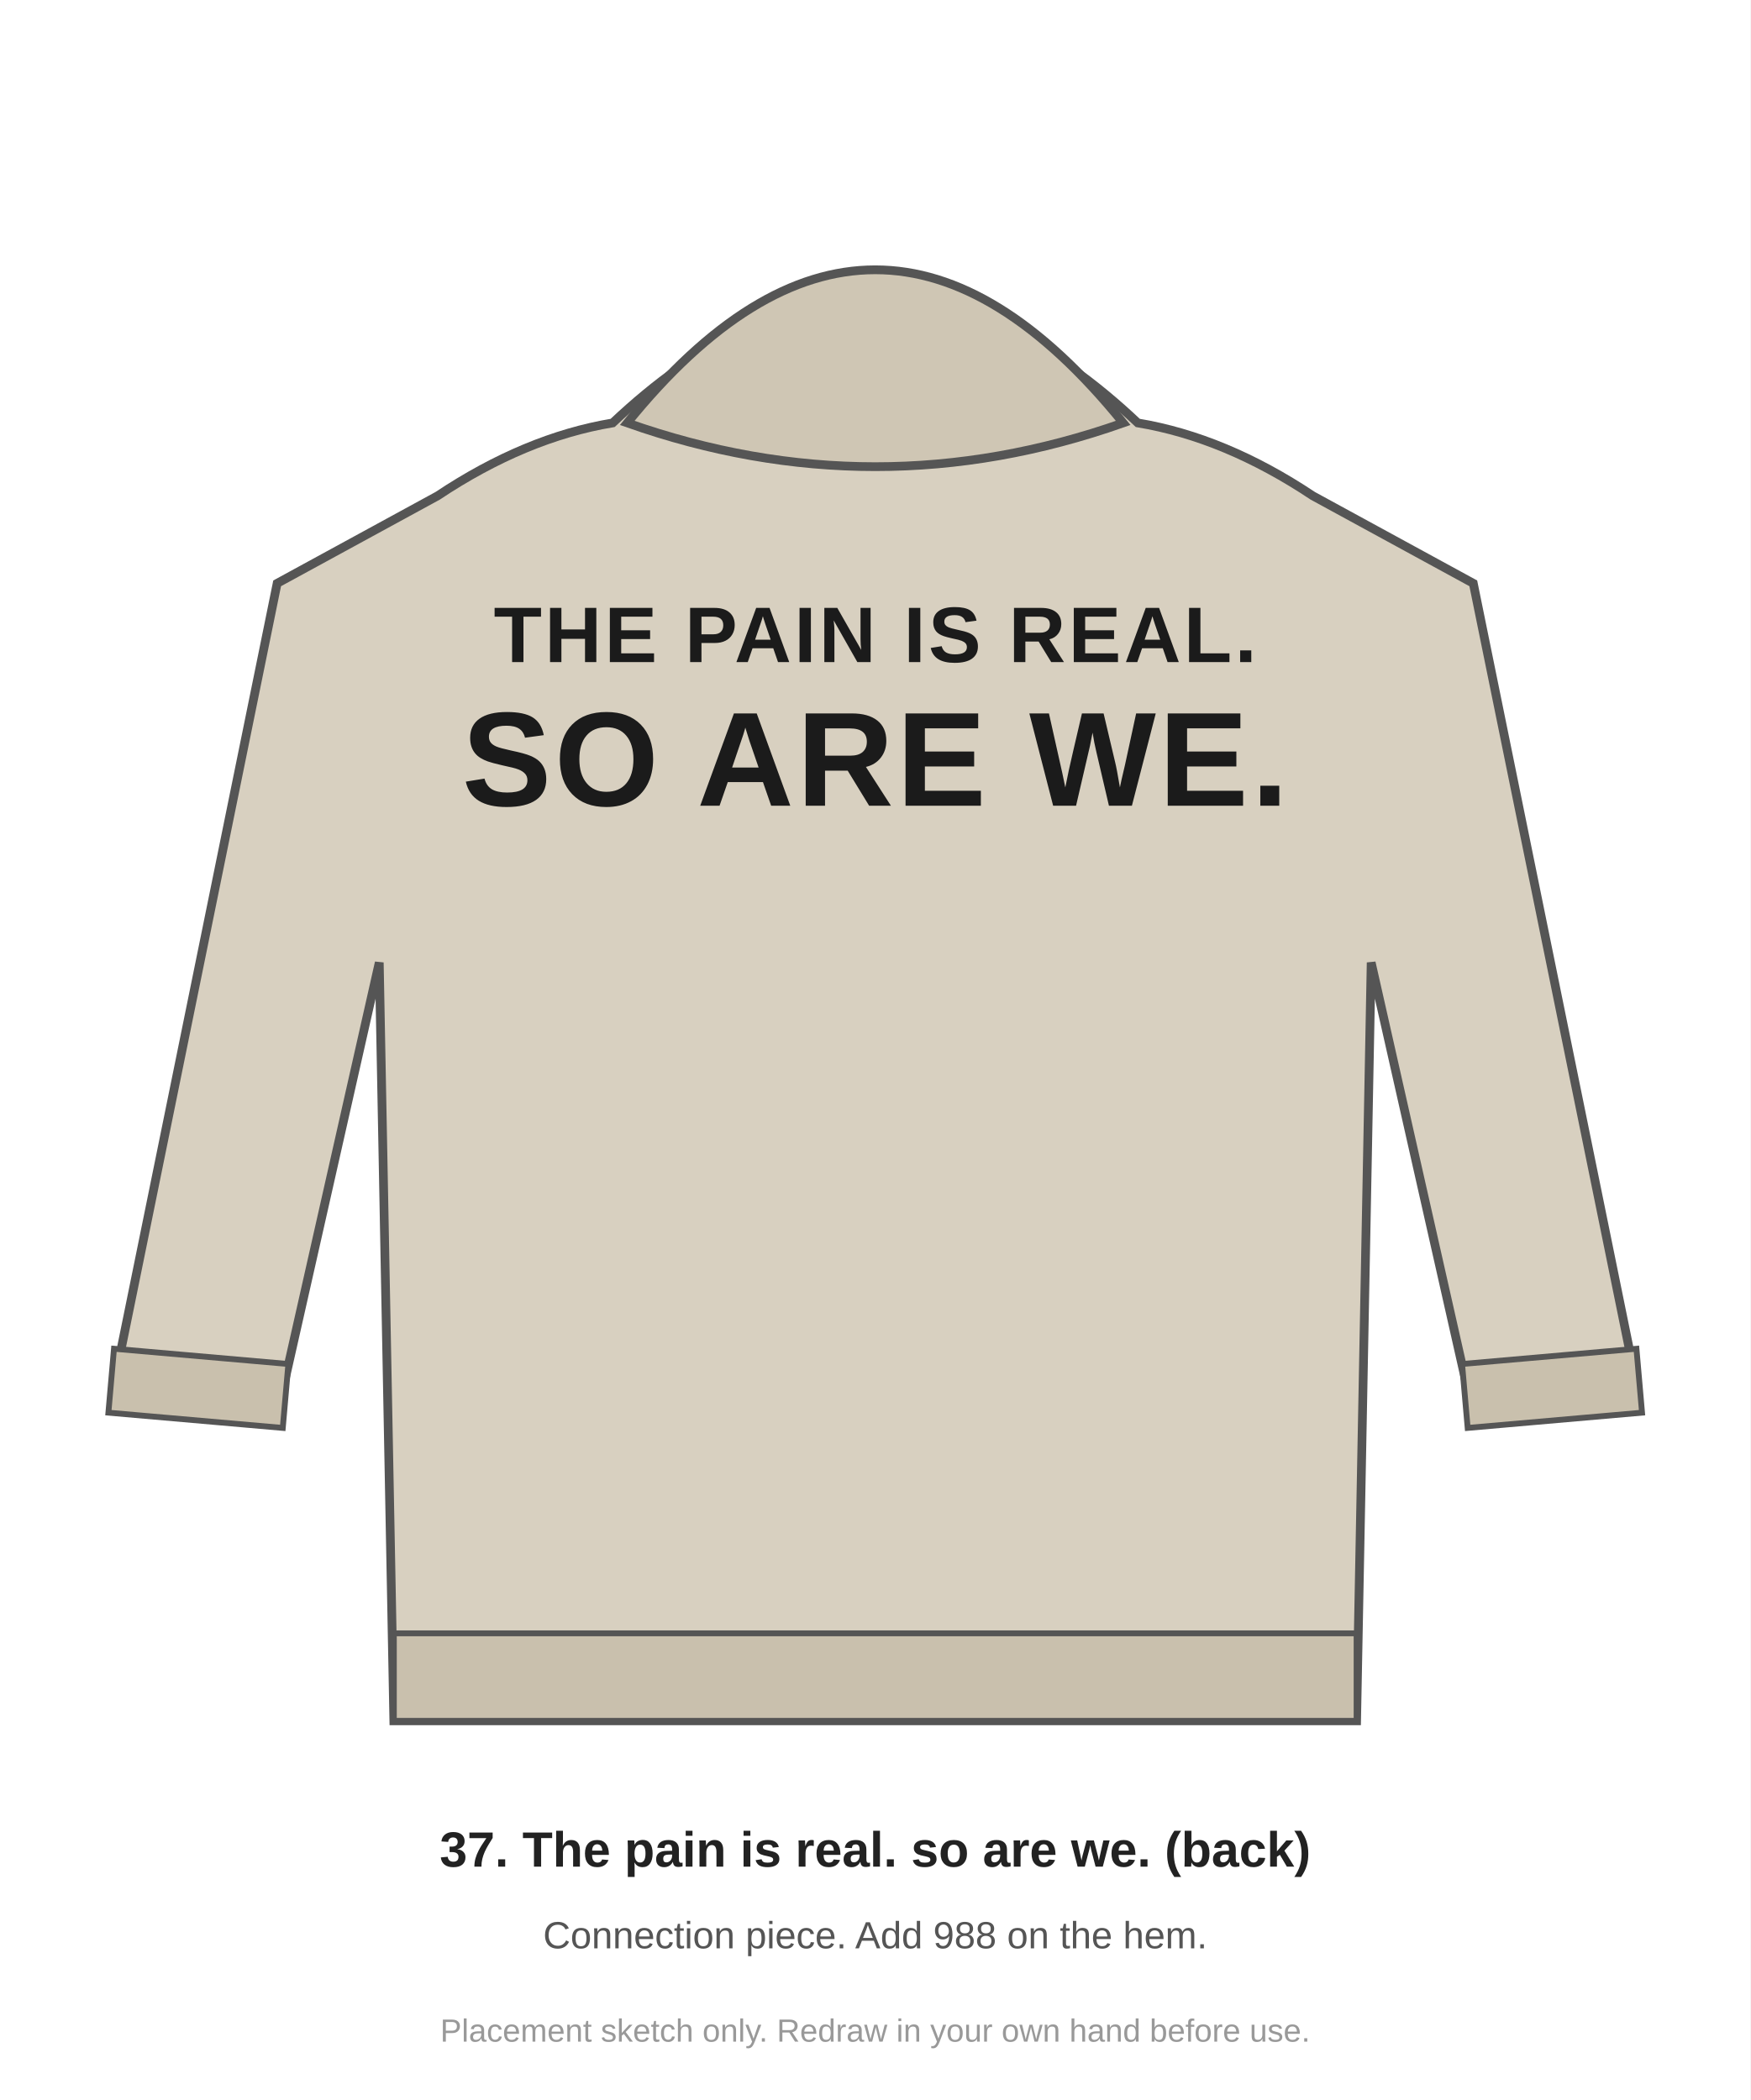
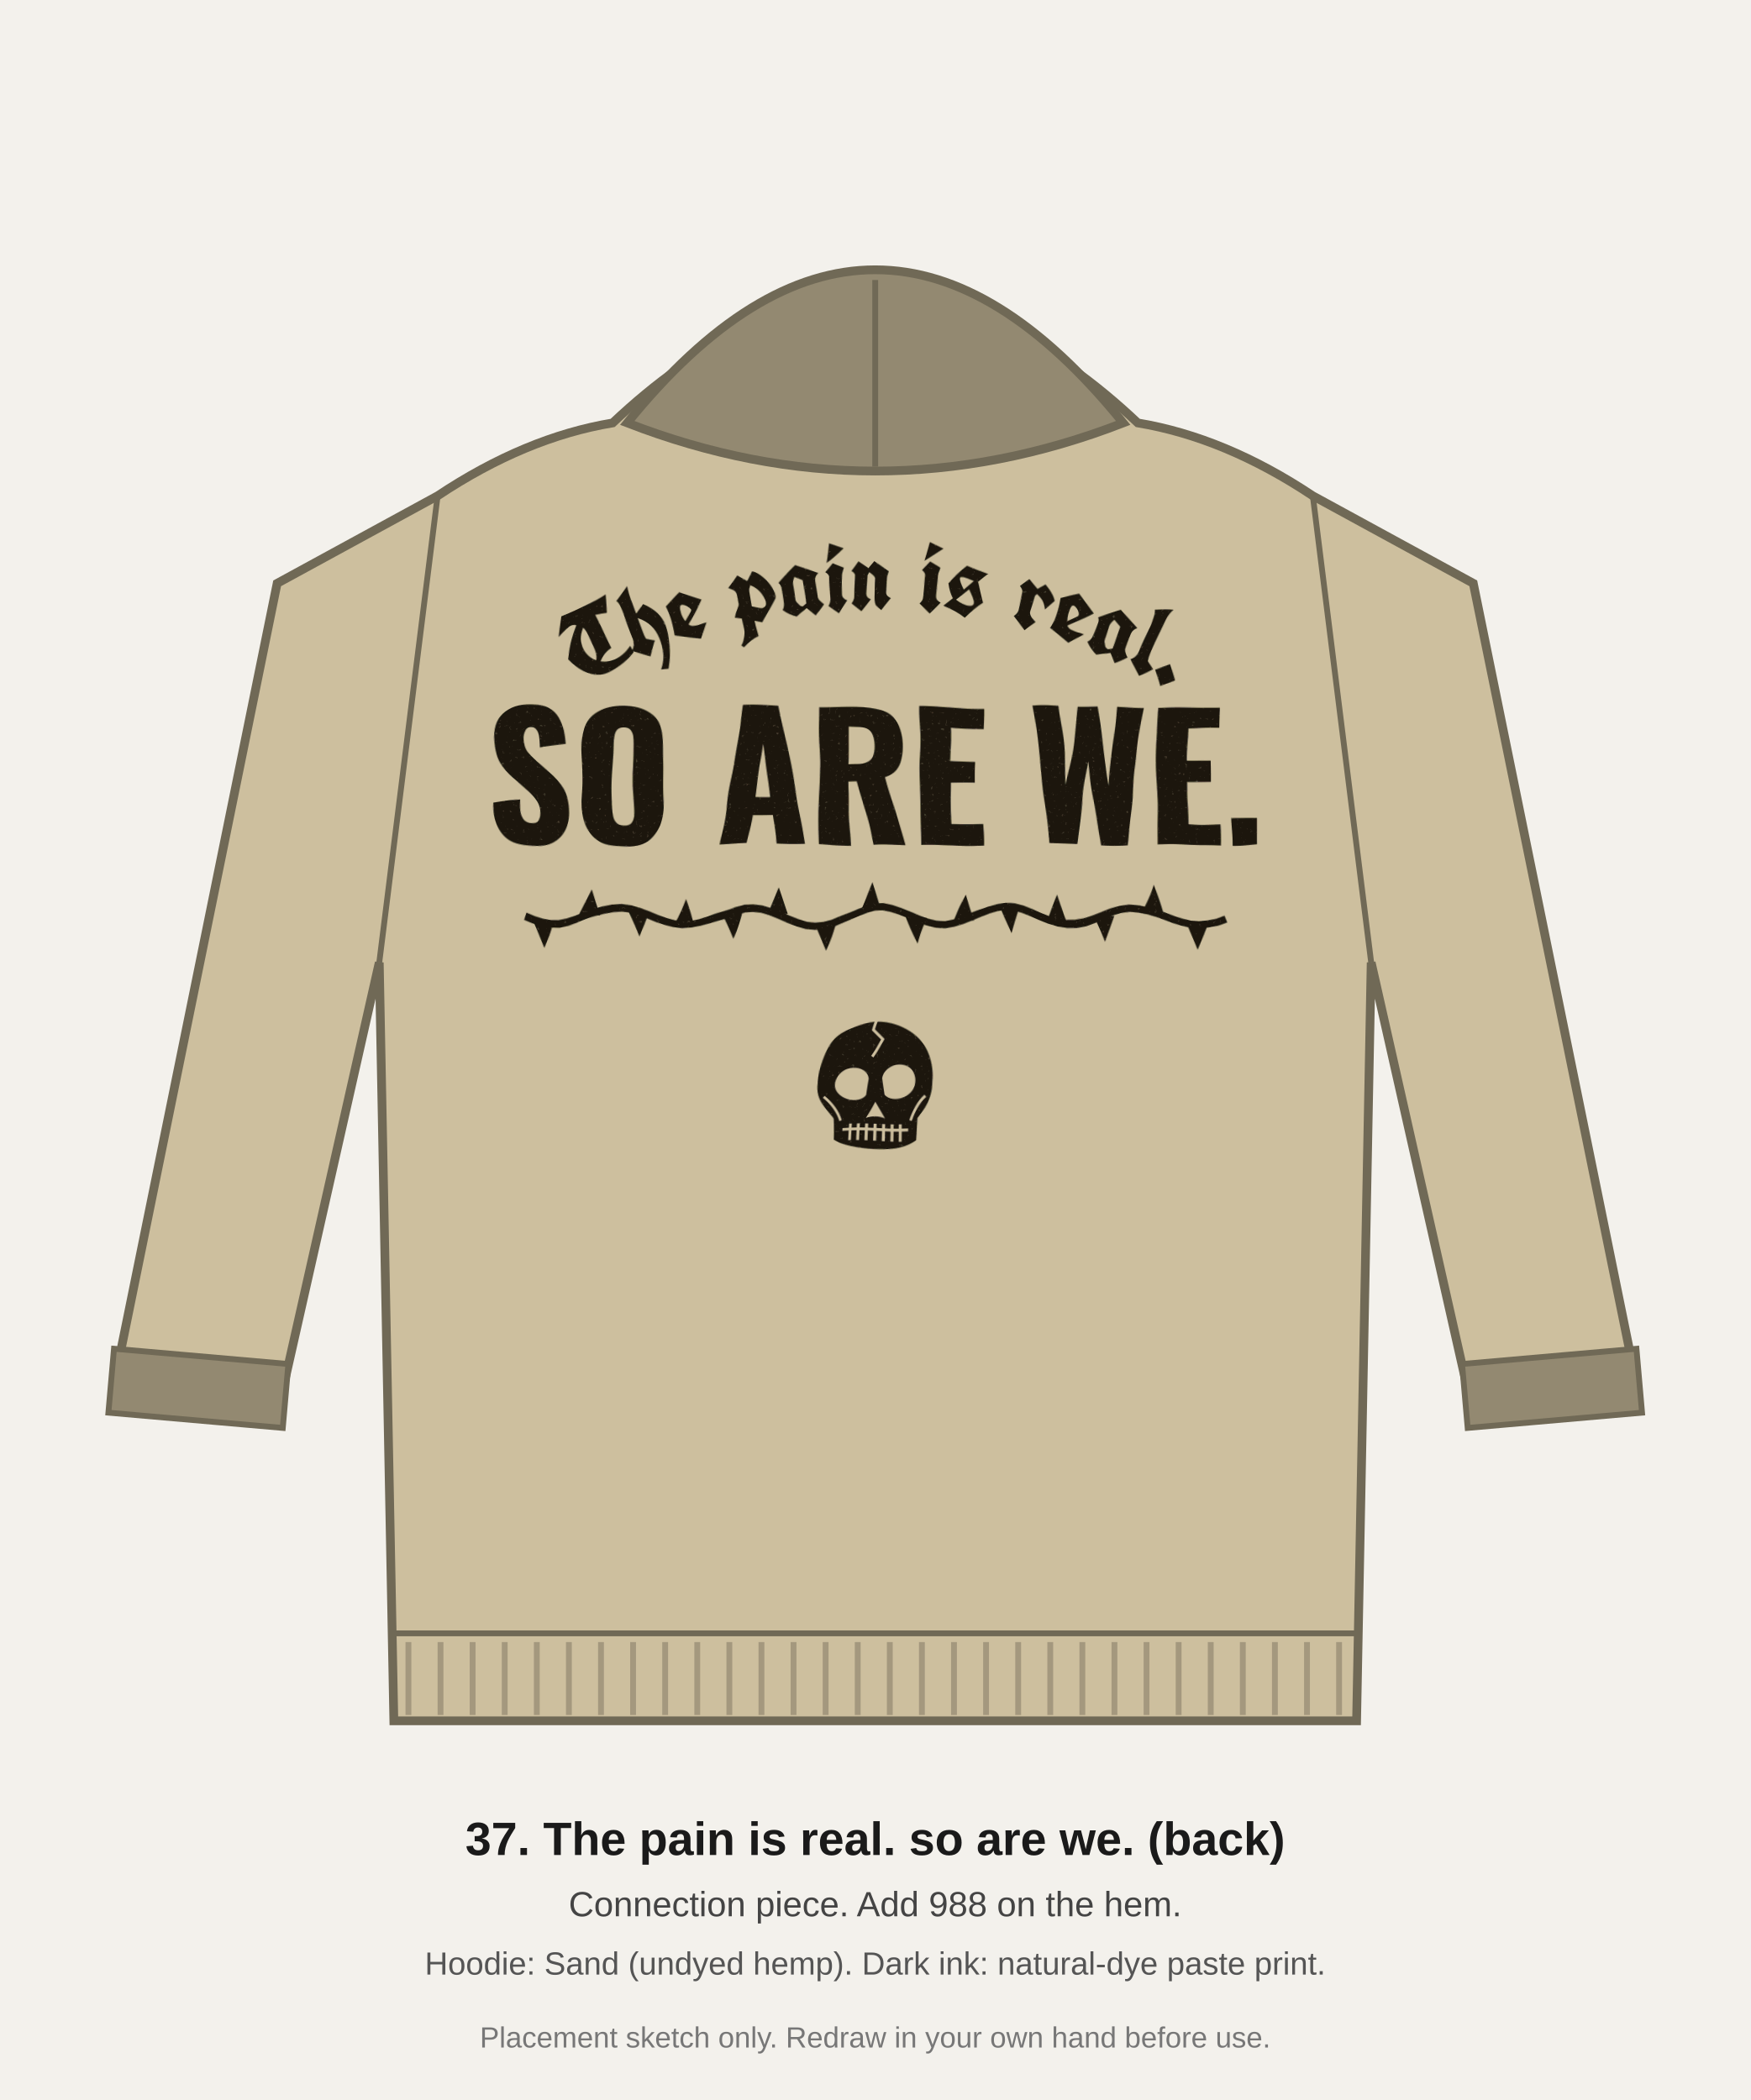
<svg xmlns="http://www.w3.org/2000/svg" viewBox="0 0 600 720" width="600" height="720" font-family="Arial, Helvetica, sans-serif">
-   <rect width="600" height="720" fill="#ffffff" />
-   <path d="M150 170 L95 200 L40 470 L95 485 L130 330 L135 590 L465 590 L470 330 L505 485 L560 470 L505 200 L450 170 Q420 150 390 145 Q300 60 210 145 Q180 150 150 170 Z" fill="#d8d0c0" stroke="#555" stroke-width="3" />
-   <path d="M215 145 Q300 40 385 145 Q300 175 215 145 Z" fill="#cfc6b4" stroke="#555" stroke-width="3" />
-   <rect x="38" y="465" width="60" height="22" fill="#c9c0ad" stroke="#555" stroke-width="2" transform="rotate(5 68 476)" />
-   <rect x="502" y="465" width="60" height="22" fill="#c9c0ad" stroke="#555" stroke-width="2" transform="rotate(-5 532 476)" />
-   <rect x="135" y="560" width="330" height="30" fill="#c9c0ad" stroke="#555" stroke-width="2" />
-   <text x="300" y="227" text-anchor="middle" font-size="27" font-weight="900" fill="#1b1b1b" letter-spacing="1">THE PAIN IS REAL.</text>
-   <text x="300" y="276.24" text-anchor="middle" font-size="46" font-weight="900" fill="#1b1b1b" letter-spacing="1">SO ARE WE.</text>
-   <text x="300" y="640" text-anchor="middle" font-size="17" font-weight="bold" fill="#222">37. The pain is real. so are we. (back)</text>
-   <text x="300" y="668" text-anchor="middle" font-size="13" fill="#555">Connection piece. Add 988 on the hem.</text>
-   <text x="300" y="700" text-anchor="middle" font-size="11" fill="#999">Placement sketch only. Redraw in your own hand before use.</text>
+   <defs>
+     <filter id="grunge" x="-5%" y="-5%" width="110%" height="110%">
+       <feTurbulence type="fractalNoise" baseFrequency="0.85" numOctaves="2" seed="7" result="n" />
+       <feColorMatrix in="n" type="matrix" values="0 0 0 0 0  0 0 0 0 0  0 0 0 0 0  0 0 0 -1.1 1.75" result="m" />
+       <feTurbulence type="fractalNoise" baseFrequency="0.04" numOctaves="2" seed="3" result="w" />
+       <feDisplacementMap in="SourceGraphic" in2="w" scale="2.5" result="d" />
+       <feComposite in="d" in2="m" operator="in" />
+     </filter>
+   </defs>
+   <rect width="600" height="720" fill="#f3f1ec" />
+   <path d="M150 170 L95 200 L40 470 L95 485 L130 330 L135 590 L465 590 L470 330 L505 485 L560 470 L505 200 L450 170 Q420 150 390 145 Q300 60 210 145 Q180 150 150 170 Z" fill="#cdbf9e" stroke="#706956" stroke-width="3" />
+   <path d="M150 170 L130 330 M450 170 L470 330 M135 560 L465 560" stroke="#706956" stroke-width="2" fill="none" />
+   <g stroke="#a4987e" stroke-width="2">
+     <line x1="140" y1="563" x2="140" y2="588" />
+     <line x1="151" y1="563" x2="151" y2="588" />
+     <line x1="162" y1="563" x2="162" y2="588" />
+     <line x1="173" y1="563" x2="173" y2="588" />
+     <line x1="184" y1="563" x2="184" y2="588" />
+     <line x1="195" y1="563" x2="195" y2="588" />
+     <line x1="206" y1="563" x2="206" y2="588" />
+     <line x1="217" y1="563" x2="217" y2="588" />
+     <line x1="228" y1="563" x2="228" y2="588" />
+     <line x1="239" y1="563" x2="239" y2="588" />
+     <line x1="250" y1="563" x2="250" y2="588" />
+     <line x1="261" y1="563" x2="261" y2="588" />
+     <line x1="272" y1="563" x2="272" y2="588" />
+     <line x1="283" y1="563" x2="283" y2="588" />
+     <line x1="294" y1="563" x2="294" y2="588" />
+     <line x1="305" y1="563" x2="305" y2="588" />
+     <line x1="316" y1="563" x2="316" y2="588" />
+     <line x1="327" y1="563" x2="327" y2="588" />
+     <line x1="338" y1="563" x2="338" y2="588" />
+     <line x1="349" y1="563" x2="349" y2="588" />
+     <line x1="360" y1="563" x2="360" y2="588" />
+     <line x1="371" y1="563" x2="371" y2="588" />
+     <line x1="382" y1="563" x2="382" y2="588" />
+     <line x1="393" y1="563" x2="393" y2="588" />
+     <line x1="404" y1="563" x2="404" y2="588" />
+     <line x1="415" y1="563" x2="415" y2="588" />
+     <line x1="426" y1="563" x2="426" y2="588" />
+     <line x1="437" y1="563" x2="437" y2="588" />
+     <line x1="448" y1="563" x2="448" y2="588" />
+     <line x1="459" y1="563" x2="459" y2="588" />
+   </g>
+   <rect x="38" y="465" width="60" height="22" fill="#938971" stroke="#706956" stroke-width="2" transform="rotate(5 68 476)" />
+   <rect x="502" y="465" width="60" height="22" fill="#938971" stroke="#706956" stroke-width="2" transform="rotate(-5 532 476)" />
+   <path d="M215 145 Q300 40 385 145 Q300 178 215 145 Z" fill="#938971" stroke="#706956" stroke-width="3" />
+   <path d="M300 96 L300 160" stroke="#706956" stroke-width="2" />
+   <g filter="url(#grunge)">
+     <path d="M194.4 225.7Q195.2 220.6 197.5 214.3Q196.5 214.1 195.7 214.5Q194.5 215.1 191.6 218.5L192.4 211.3Q196.9 209.5 200.6 207.6Q204.3 205.7 207.4 203.6Q207.7 208.2 207.9 210Q205.9 210.2 203.9 210.7L210.2 222.8Q207.8 224.4 206.3 227.2Q208.9 227.8 211.6 226.5Q214.2 225.1 216.5 221.9Q217 222.9 217.5 223.9Q211.3 231.8 205.5 231.6Q199.8 231.3 194.4 225.7ZM199.8 215.1Q198.6 218.4 199.4 220.9Q199.6 221.8 200.2 222.9Q200.8 224 202 225.1Q203.3 226.2 204.7 226.7Q205.2 225.1 204.2 222.9Q202.2 218.8 201.4 217.3Q200.7 215.9 199.8 215.1ZM224.9 220Q223.4 224 223 225.1Q221.5 224.7 220 224.3Q218.5 223.9 217 223.5Q217.7 222.2 217.7 221.3Q217.7 220.4 217.5 219.7L213.8 210.3Q213.4 209.3 212.7 208Q212.1 206.6 211.1 205.9L215.1 201.1Q215.4 203.1 216.1 205.1Q216.9 207.2 217.7 209.2L218.3 210.6L220.4 207.1Q226.3 209.5 228.4 214.7Q230.7 220.4 229 229.1L226.4 229.3Q228.4 224.1 226.4 219.2Q224.3 214 218.9 212.2L221.3 218.3Q221.8 219.4 222 219.5Q222.3 219.6 224.9 220ZM240 218.7 231.5 218.1Q231.1 215.6 230.3 213Q229.5 210.5 228.1 207.8L232.5 202.9L232.4 202.8L232.5 202.8L232.5 202.8L240.1 205.2L235.9 214Q236.8 214.6 237.6 214.4Q238.4 214.2 238.9 214.1Q239.4 213.9 240.1 213.6Q240.8 213.3 241.8 213Q241.3 214.4 240.9 215.8Q240.5 217.2 240 218.7ZM233.4 207.2Q232.5 207.5 233.3 210Q233.7 211.4 234.7 212.7Q234.7 212.8 234.8 212.9L236.5 209.4Q236.7 209 236.6 208.7Q236.5 208.5 236 208.1Q235.6 207.8 235.3 207.6Q234 207 233.4 207.2ZM260.2 218.3Q257.5 219.3 254.9 221.8L253.9 221.1Q254.4 220.7 254.9 218.8Q255.4 217 255.1 215.6L254.5 212.3L252 211.9Q252.3 210.7 252.8 209.7Q253.3 208.7 253.6 207.6L252.9 204.3Q252.6 203 251.4 202.4Q250.2 201.9 249.7 201.7L252.6 197.2L256.3 199.4L258 196.1Q259.4 196.4 260.9 197.5Q264.3 199.9 265.4 203Q265.6 203.3 265.6 203.7Q265.9 204.8 265.4 205.5L261.4 213.5L258.9 213.1L259 213.7Q259.1 213.8 259.1 214.1Q259.1 214.3 260.2 218.3ZM258 208.2Q260.5 208.7 261.3 208.6Q261.4 208.6 261.5 208.5Q262.8 207.9 262.5 206.4Q262.5 206.1 262.3 205.7Q261.5 203.7 260.1 202.5Q258.8 201.4 257.4 200.9Q257.3 201.4 257.1 201.9Q257 202.4 257.1 203.1ZM266.9 199.9 272.7 193.9 280.4 196.4Q279.3 197.6 279.4 199L280 204.5Q280.1 205.1 280.8 205.7Q281.4 206.3 282 206.7L279.1 210.5L276.2 208.2Q275.4 209.1 274.5 209.8Q273.7 210.6 273 211.3Q270.4 210.7 268.1 209Q268.6 208.2 268.5 206.7L267.8 201.7Q267.8 201.7 267.8 201.6Q267.7 200.6 266.9 199.9ZM272.4 197.9Q271.6 199.5 271.8 200.6L272.3 204.6Q272.4 205.8 272.9 206.3Q273.4 206.8 273.8 207.2Q274.1 207.6 274.9 207.7L276.1 206.6L275.2 199ZM282.6 195.9 284.9 192.6 288.7 194.1Q288.6 194.8 288.4 195.4Q288.2 196.1 288.2 196.8L288.4 203.5Q288.4 203.6 288.4 203.7Q288.5 204.5 289 204.9Q289.5 205.4 290.2 205.6L287.2 209.9L283.5 207.3Q284.3 206.1 284.3 204.9L283.9 197.4Q283.8 196.6 282.6 195.9ZM282.9 192.6 283.8 185.9 288.8 187.6ZM297.4 194.5 299.4 192.1 304.7 195.9 304.2 197.8 304 203.2Q304 203.2 304 203.3Q304 204.1 304.5 204.6Q305 205.1 305.7 205.4L302.4 209.5Q301.2 208.5 300.5 207.8Q299.8 207 299.8 204.7Q299.8 204.5 299.8 204.4L299.9 198.2Q299.9 197.5 297.7 195.9L297.1 197L296.8 203.2Q296.8 203.3 296.8 203.3Q296.8 204.1 297.3 204.7Q297.8 205.2 298.5 205.4L295.2 209.5L291.7 206.7Q292.6 205.5 292.6 204.4L292.7 196.9Q292.7 196.1 291.4 195.3L293.9 192.1ZM316.4 195.8 319.2 192.9 322.7 195Q322.5 195.7 322.2 196.3Q321.9 196.9 321.8 197.6L321 204.3Q321 204.4 321 204.4Q320.9 205.2 321.3 205.8Q321.8 206.3 322.4 206.6L318.7 210.4L315.5 207.2Q316.6 206.2 316.7 205L317.5 197.5Q317.5 196.7 316.4 195.8ZM317.2 192.6 319.1 186.2 323.9 188.6ZM323.3 207.6 326.6 205.1Q325.4 202.8 325.1 200Q327.6 197.1 331.9 194.4Q334.9 195.7 338.7 197L339.1 197L335.5 199.7L337.2 206.9Q333.8 208.7 330.7 211.8Q327.8 209.5 323.3 207.6ZM332.2 207.8Q333.8 208 334 206.9Q334.2 205.8 332.3 202.2L327.7 205.6Q330.1 207.5 332.2 207.8ZM330.4 202.2 334 199.4Q331.3 198.2 330.3 198Q329.4 197.9 329.2 198.1Q329.1 198.2 329.1 198.4Q328.9 199.3 330.4 202.2ZM355.5 201.8 358.2 200.2Q360.8 203.3 361.4 205.9L357.9 208.7Q357.8 207.3 357.3 206.1Q356.8 204.9 355.3 203.5L354.6 204.1L352.8 209.4Q352.6 210.3 353.4 211.5Q354.3 212.6 354.8 213.1L351.2 216.1L347.2 210.9Q348.4 210.1 348.8 209L350.4 202.8Q350.5 202 349.6 200.9L352.8 198.5ZM366.6 220.8 360 215.3Q361.3 213.1 362.1 210.5Q363 208 363.5 205L370 203.7L370 203.6L370 203.6L370 203.6L374.7 210.1L366 214.6Q366.4 215.6 367.2 216Q367.9 216.3 368.4 216.5Q368.9 216.7 369.7 216.9Q370.4 217 371.4 217.4Q370.2 218.2 369 219.1Q367.8 220 366.6 220.8ZM368.1 207.7Q367.2 207.4 366.4 209.9Q365.9 211.3 365.9 212.9Q365.8 213 365.8 213.1L369.3 211.3Q369.6 211.1 369.7 210.8Q369.8 210.6 369.7 210Q369.6 209.5 369.4 209.1Q368.7 207.9 368.1 207.7ZM376.2 211.4 384.2 209.1 389.6 215.1Q388 215.6 387.4 216.9L385.2 221.9Q385 222.5 385.3 223.4Q385.5 224.2 385.9 224.8L381.4 226.7L380.1 223.3Q378.9 223.6 377.8 223.8Q376.7 224 375.7 224.4Q373.8 222.5 372.6 219.9Q373.5 219.4 374.1 218.1L376 213.5Q376.1 213.4 376.1 213.3Q376.5 212.4 376.2 211.4ZM381.9 212.4Q380.5 213.4 380 214.4L378.5 218.2Q378 219.3 378.2 220Q378.3 220.6 378.4 221.2Q378.6 221.7 379.2 222.1L380.8 221.8L383.8 214.7ZM394.7 228.9Q390.7 230.5 389.6 230.9Q388.9 229.5 388.2 228.1Q387.5 226.8 386.9 225.4Q388.3 225 389 224.4Q389.7 223.8 390 223.2L394.6 214.2Q395 213.2 395.6 211.9Q396.2 210.5 396.1 209.3L402.3 209.1Q401 210.6 400 212.5Q399 214.4 398 216.4L393.6 225.1Q393.1 226.2 393.2 226.5Q393.3 226.7 394.7 228.9ZM400.8 227.5 402.4 232.9 397 234.5 395.4 229.1Z" fill="#1a1510" />
+     <path d="M182.6 290.1Q178.2 290.1 175.2 288.5Q172.3 286.9 170.8 283.6Q169.3 280.4 169.1 275.2L178 273.8Q178 276.8 178.5 278.7Q179 280.5 179.9 281.4Q180.8 282.2 182.1 282.2Q183.7 282.2 184.2 281.1Q184.7 280 184.7 278.7Q184.7 275.8 183.3 273.8Q181.9 271.8 179.5 269.8L175.5 266.3Q172.8 264 171 261.1Q169.2 258.3 169.2 254Q169.2 248.1 172.7 244.9Q176.2 241.7 182.3 241.7Q186.1 241.7 188.4 243Q190.7 244.3 191.9 246.4Q193 248.4 193.5 250.7Q193.9 253 194 255.1L185 256.2Q185 254.1 184.8 252.6Q184.6 251 183.9 250.2Q183.3 249.3 182 249.3Q180.5 249.3 179.9 250.6Q179.2 251.8 179.2 253Q179.2 255.6 180.4 257.3Q181.7 258.9 183.7 260.7L187.6 264.1Q190.7 266.7 192.8 270Q194.9 273.4 194.9 278.2Q194.9 281.5 193.4 284.2Q191.9 286.9 189.1 288.5Q186.4 290.1 182.6 290.1ZM213.4 290.1Q208.1 290.1 205.1 288.2Q202 286.3 200.6 282.9Q199.3 279.4 199.3 274.6V257.1Q199.3 252.2 200.6 248.8Q202 245.4 205.1 243.6Q208.1 241.7 213.4 241.7Q218.7 241.7 221.8 243.6Q224.9 245.4 226.3 248.8Q227.6 252.2 227.6 257.1V274.6Q227.6 279.4 226.3 282.9Q224.9 286.3 221.8 288.2Q218.7 290.1 213.4 290.1ZM213.4 282.7Q215 282.7 215.8 281.9Q216.5 281.1 216.8 279.8Q217 278.5 217 277.2V254.6Q217 253.2 216.8 251.9Q216.5 250.7 215.8 249.9Q215 249.1 213.4 249.1Q211.9 249.1 211.1 249.9Q210.4 250.7 210.2 251.9Q209.9 253.2 209.9 254.6V277.2Q209.9 278.5 210.1 279.8Q210.3 281.1 211.1 281.9Q211.8 282.7 213.4 282.7ZM246.5 289.4 255.4 242.4H267.2L276 289.4H266.4L264.9 279.4H258L256.3 289.4ZM258.9 273.2H263.9L261.4 254.9ZM280.7 289.4V242.4H293.7Q298.4 242.4 301.9 243.4Q305.4 244.5 307.3 247.2Q309.3 249.9 309.3 254.8Q309.3 257.7 308.8 260Q308.4 262.2 307.1 263.9Q305.9 265.5 303.5 266.6L310 289.4H299.2L294.1 268.3H291.1V289.4ZM291.1 262.3H294Q296.2 262.3 297.4 261.5Q298.7 260.8 299.2 259.3Q299.7 257.8 299.7 255.7Q299.7 252.7 298.6 251Q297.4 249.3 294.5 249.3H291.1ZM315.5 289.4V242.4H336.7V249.5H325.9V261.1H334.1V268.3H325.9V282.3H336.8V289.4ZM360.1 289.4 354.4 242.4H363.2L366 269.8L369.5 242.4H376.4L380.2 269.6L383 242.4H391.7L386.1 289.4H377L373 261L369.3 289.4ZM396.7 289.4V242.4H417.9V249.5H407.1V261.1H415.3V268.3H407.1V282.3H418V289.4ZM421.9 289.4V280.4H430.8V289.4Z" fill="#1a1510" />
+     <polyline points="180.0,314.1 183.0,315.4 186.0,316.4 189.0,317.0 192.0,317.1 195.0,316.6 198.0,315.7 201.0,314.5 204.0,313.3 207.0,312.2 210.0,311.4 213.0,311.1 216.0,311.4 219.0,312.2 222.0,313.3 225.0,314.6 228.0,315.7 231.0,316.6 234.0,317.1 237.0,317.0 240.0,316.4 243.0,315.4 246.0,314.1 249.0,312.9 252.0,311.8 255.0,311.2 258.0,311.2 261.0,311.6 264.0,312.5 267.0,313.7 270.0,315.0 273.0,316.1 276.0,316.9 279.0,317.1 282.0,316.8 285.0,316.1 288.0,314.9 291.0,313.7 294.0,312.5 297.0,311.6 300.0,311.1 303.0,311.2 306.0,311.9 309.0,312.9 312.0,314.1 315.0,315.4 318.0,316.4 321.0,317.0 324.0,317.1 327.0,316.6 330.0,315.7 333.0,314.5 336.0,313.2 339.0,312.1 342.0,311.4 345.0,311.1 348.0,311.4 351.0,312.2 354.0,313.3 357.0,314.6 360.0,315.8 363.0,316.7 366.0,317.1 369.0,317.0 372.0,316.4 375.0,315.3 378.0,314.1 381.0,312.8 384.0,311.8 387.0,311.2 390.0,311.2 393.0,311.6 396.0,312.5 399.0,313.7 402.0,315.0 405.0,316.1 408.0,316.9 411.0,317.1 414.0,316.8 417.0,316.1 420.0,314.9" fill="none" stroke="#1a1510" stroke-width="2.5" />
+     <path d="M183.0 316.4 L187.0 325.4 L190.0 316.4 Z" fill="#1a1510" />
+     <path d="M199.0 314.1 L203.0 305.1 L206.0 314.1 Z" fill="#1a1510" />
+     <path d="M215.0 311.9 L219.0 320.9 L222.0 311.9 Z" fill="#1a1510" />
+     <path d="M231.0 317.1 L235.0 308.1 L238.0 317.1 Z" fill="#1a1510" />
+     <path d="M247.0 312.5 L251.0 321.5 L254.0 312.5 Z" fill="#1a1510" />
+     <path d="M263.0 313.3 L267.0 304.3 L270.0 313.3 Z" fill="#1a1510" />
+     <path d="M279.0 316.8 L283.0 325.8 L286.0 316.8 Z" fill="#1a1510" />
+     <path d="M295.0 311.4 L299.0 302.4 L302.0 311.4 Z" fill="#1a1510" />
+     <path d="M311.0 315.0 L315.0 324.0 L318.0 315.0 Z" fill="#1a1510" />
+     <path d="M327.0 315.7 L331.0 306.7 L334.0 315.7 Z" fill="#1a1510" />
+     <path d="M343.0 311.2 L347.0 320.2 L350.0 311.2 Z" fill="#1a1510" />
+     <path d="M359.0 316.4 L363.0 307.4 L366.0 316.4 Z" fill="#1a1510" />
+     <path d="M375.0 314.1 L379.0 323.1 L382.0 314.1 Z" fill="#1a1510" />
+     <path d="M391.0 311.9 L395.0 302.9 L398.0 311.9 Z" fill="#1a1510" />
+     <path d="M407.0 317.1 L411.0 326.1 L414.0 317.1 Z" fill="#1a1510" />
+     <path d="M280.0 371.3 C277.6 343.3 322.4 343.3 320.0 371.3 C320.0 377.7 316.8 380.1 314.4 383.3 L314.0 390.9 C308.0 395.3 292.0 395.3 286.0 390.9 L285.6 383.3 C283.2 380.1 280.0 377.7 280.0 371.3 Z" fill="#1a1510" />
+     <path d="M297.6 369.7 C296.8 364.1 286.4 363.3 285.6 370.5 C285.2 376.9 294.4 378.5 296.8 375.3 Z" fill="#cdbf9e" />
+     <path d="M282.4 376.1 Q286.4 379.3 288.0 384.1" stroke="#cdbf9e" stroke-width="0.9" fill="none" />
+     <path d="M302.4 369.7 C303.2 364.1 313.6 363.3 314.4 370.5 C314.8 376.9 305.6 378.5 303.2 375.3 Z" fill="#cdbf9e" />
+     <path d="M317.6 376.1 Q313.6 379.3 312.0 384.1" stroke="#cdbf9e" stroke-width="0.9" fill="none" />
+     <path d="M300.0 377.7 L296.8 383.3 Q300.0 382.1 303.2 383.3 Z" fill="#cdbf9e" />
+     <path d="M288.8 387.3 L311.2 387.3" stroke="#cdbf9e" stroke-width="1.0" />
+     <line x1="291.6" y1="385.3" x2="291.6" y2="391.3" stroke="#cdbf9e" stroke-width="1.0" />
+     <line x1="294.4" y1="385.3" x2="294.4" y2="391.3" stroke="#cdbf9e" stroke-width="1.0" />
+     <line x1="297.2" y1="385.3" x2="297.2" y2="391.3" stroke="#cdbf9e" stroke-width="1.0" />
+     <line x1="300.0" y1="385.3" x2="300.0" y2="391.3" stroke="#cdbf9e" stroke-width="1.0" />
+     <line x1="302.8" y1="385.3" x2="302.8" y2="391.3" stroke="#cdbf9e" stroke-width="1.0" />
+     <line x1="305.6" y1="385.3" x2="305.6" y2="391.3" stroke="#cdbf9e" stroke-width="1.0" />
+     <line x1="308.4" y1="385.3" x2="308.4" y2="391.3" stroke="#cdbf9e" stroke-width="1.0" />
+     <polyline points="301.6,347.3 299.2,352.9 302.4,356.1 298.4,361.7" fill="none" stroke="#cdbf9e" stroke-width="1.0" />
+   </g>
+   <text x="300" y="636" text-anchor="middle" font-size="16" font-weight="bold" fill="#1a1a1a">37. The pain is real. so are we. (back)</text>
+   <text x="300" y="657" text-anchor="middle" font-size="12" fill="#444">Connection piece. Add 988 on the hem.</text>
+   <text x="300" y="677" text-anchor="middle" font-size="11" fill="#555">Hoodie: Sand (undyed hemp). Dark ink: natural-dye paste print.</text>
+   <text x="300" y="702" text-anchor="middle" font-size="10" fill="#777">Placement sketch only. Redraw in your own hand before use.</text>
</svg>
